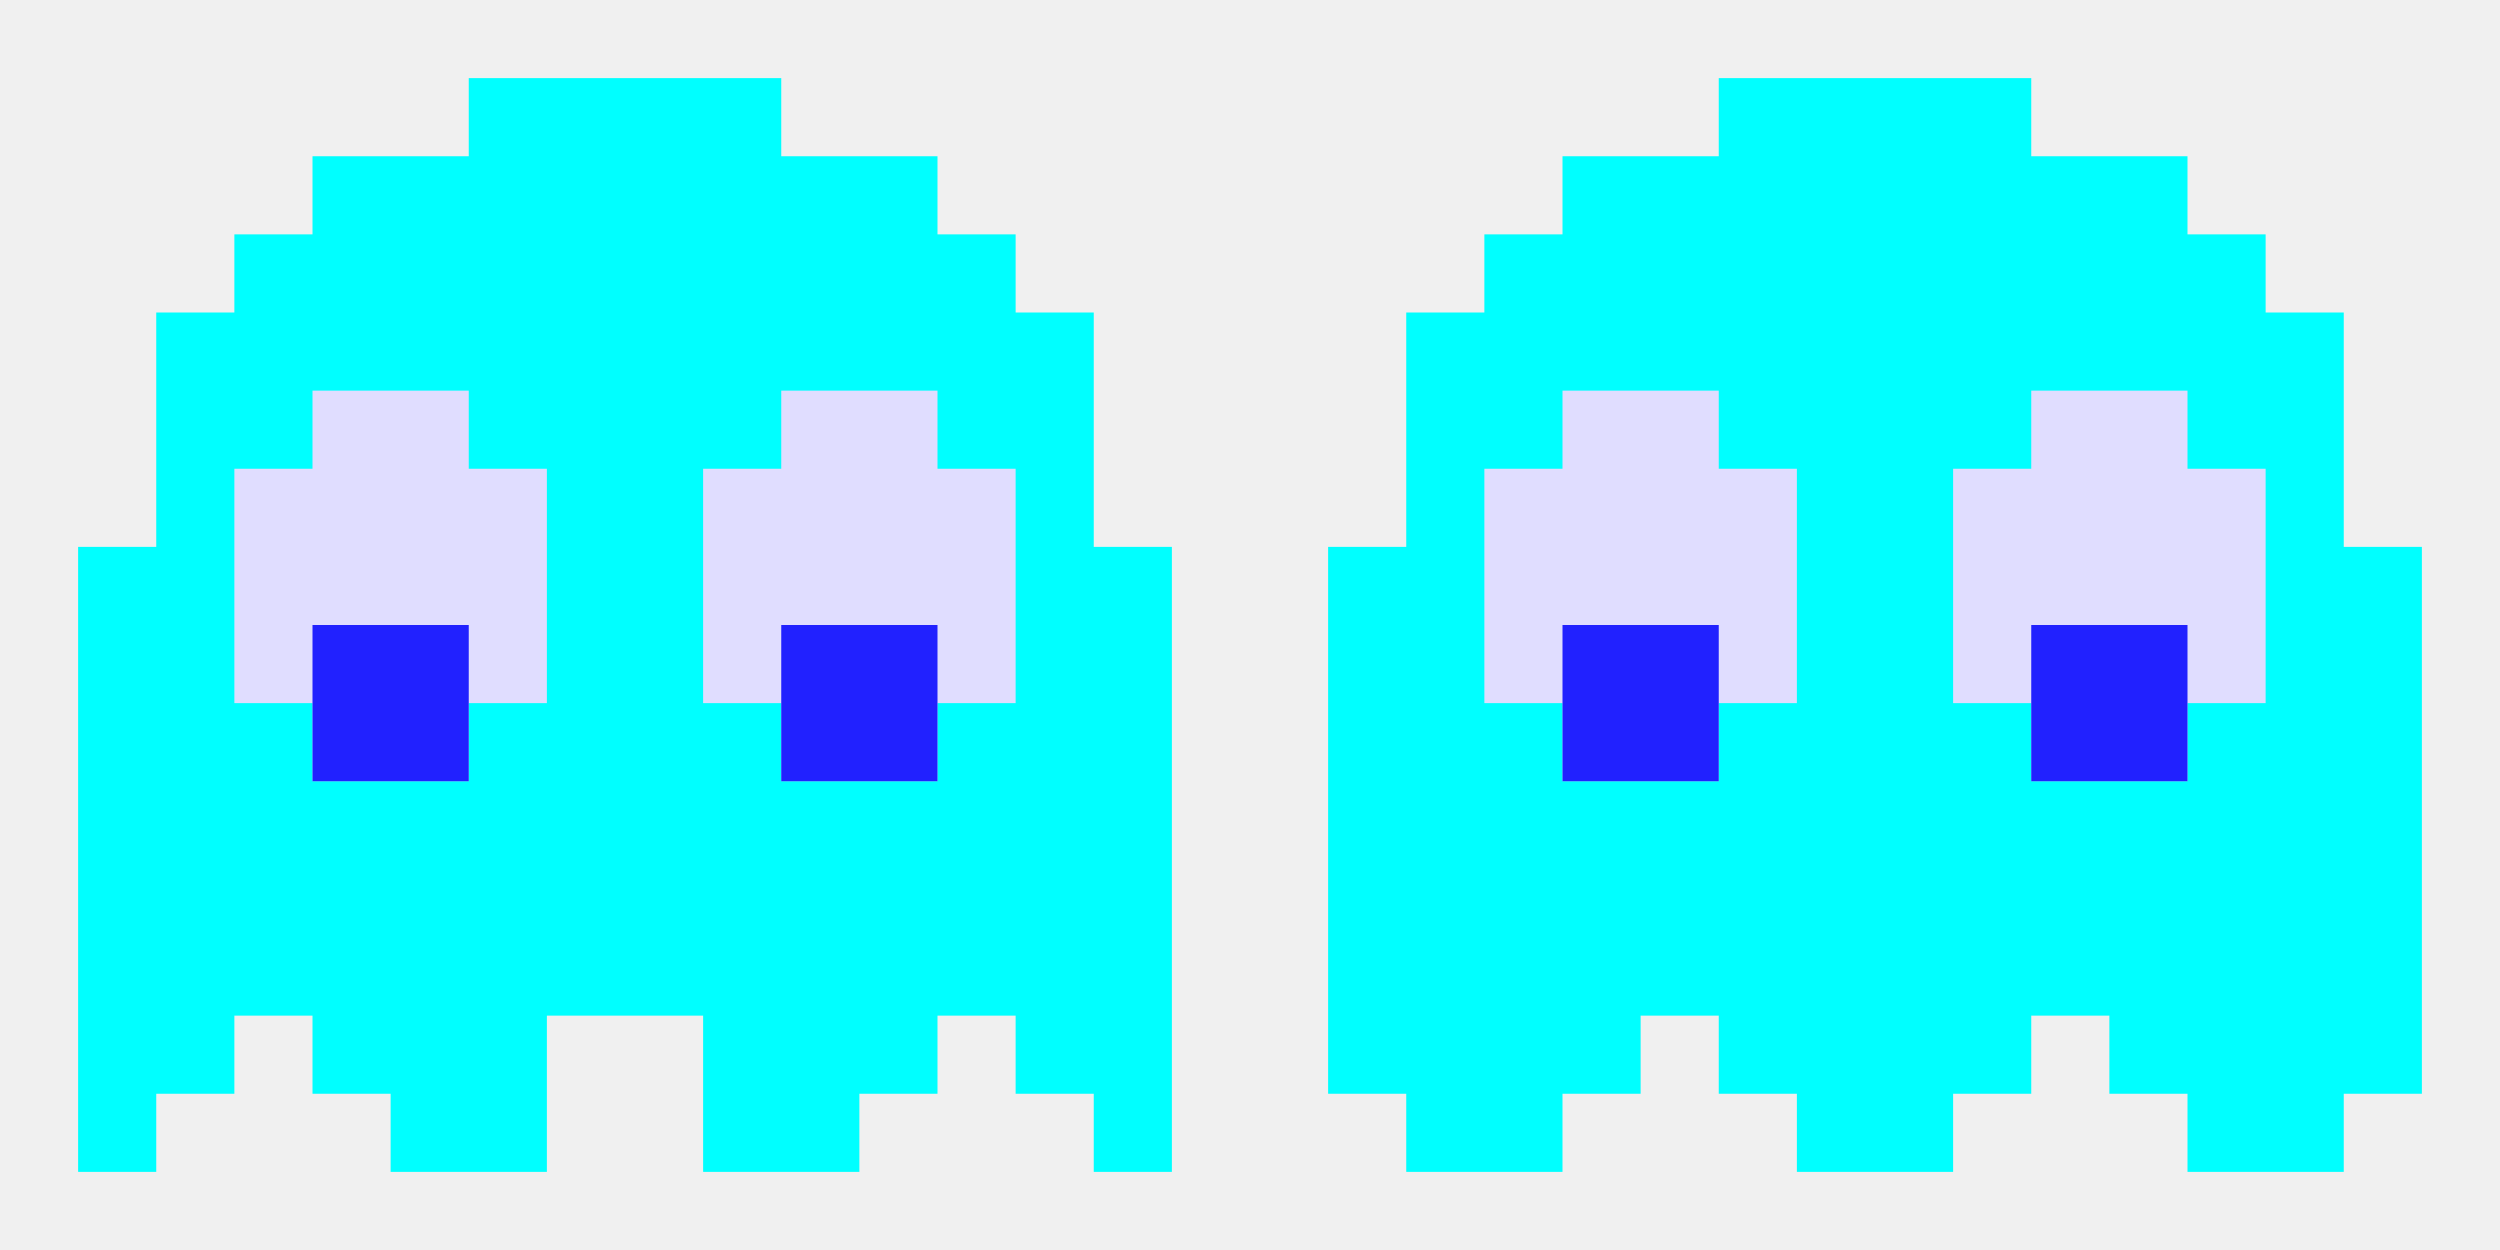
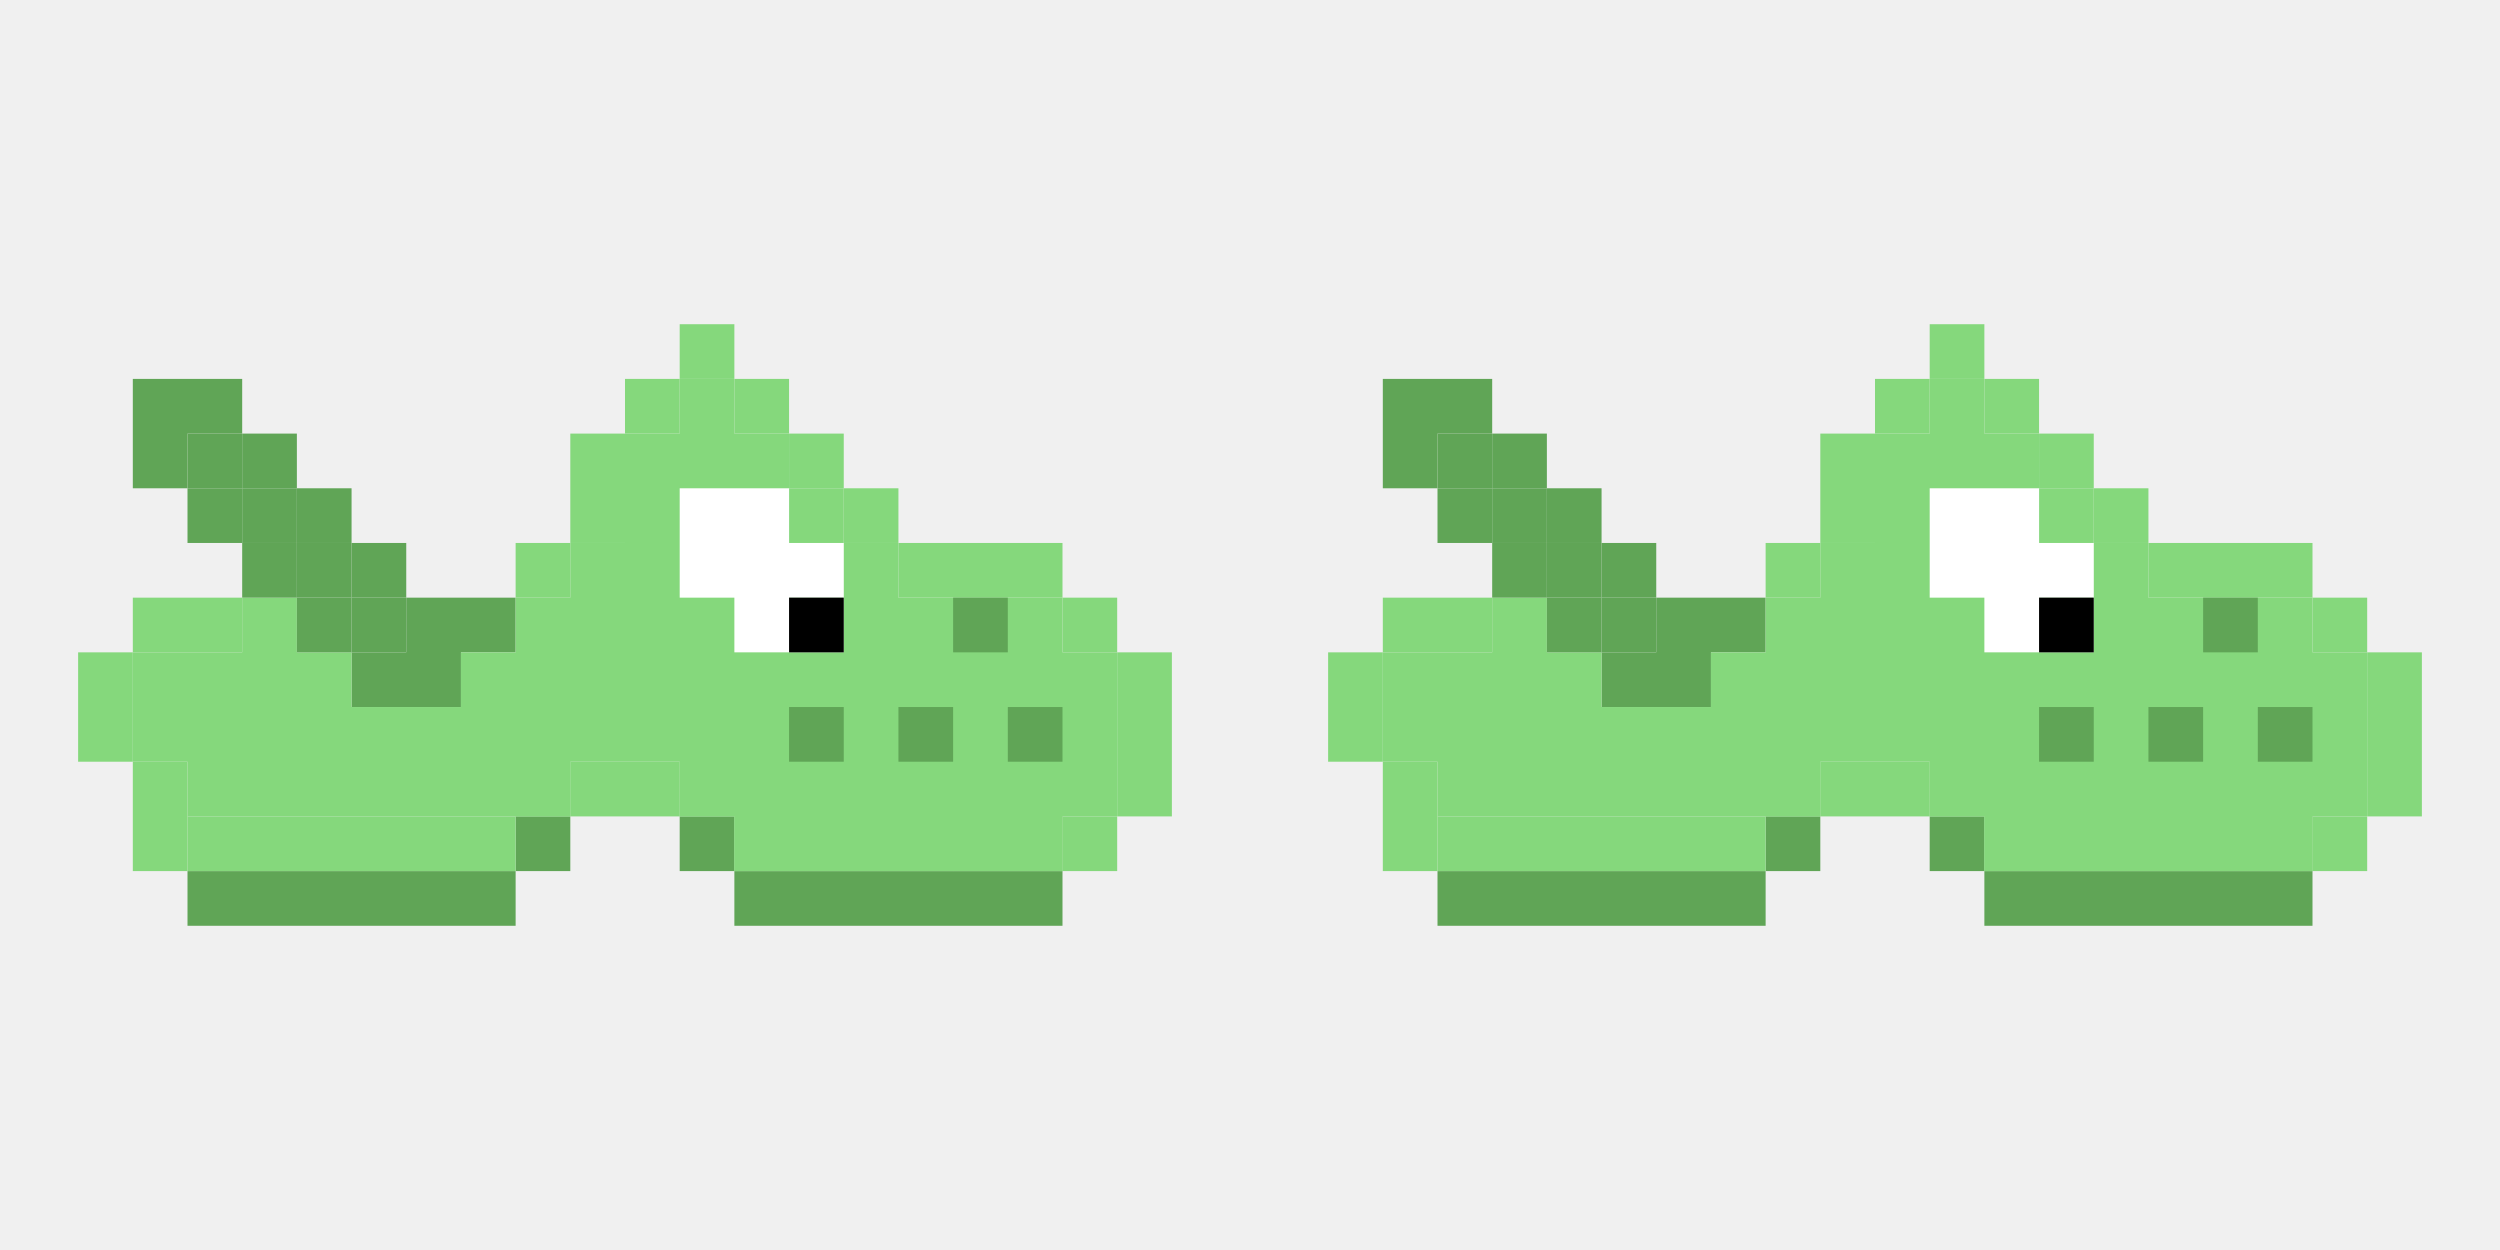
- <svg xmlns="http://www.w3.org/2000/svg" width="32" height="16" viewBox="0 0 32 16" fill="none">
-   <path d="M3 3V4H2V7H1V15H2V14H3V13H4V14H5V15H7V13H9V15H11V14H12V13H13V14H14V15H15V7H14V4H13V3H12V2H10V1H6V2H5H4V3H3Z" fill="#00FFFF" />
-   <path d="M4 9V10H6V9H7V6H6V5H4V6H3V9H4Z" fill="#E0DDFF" />
-   <path d="M4 10V8H6V10H4Z" fill="#2121FF" />
-   <path d="M10 9V10H12V9H13V6H12V5H10V6H9V9H10Z" fill="#E0DDFF" />
-   <path d="M10 10V8H12V10H10Z" fill="#2121FF" />
-   <path d="M19 3V4H18V7H17V14H18V15H20V14H21V13H22V14H23V15H25V14H26V13H27V14H28V15H30V14H31V7H30V4H29V3H28V2H26V1H22V2H21H20V3H19Z" fill="#00FFFF" />
-   <path d="M20 9V10H22V9H23V6H22V5H20V6H19V9H20Z" fill="#E0DDFF" />
-   <path d="M20 10V8H22V10H20Z" fill="#2121FF" />
-   <path d="M26 9V10H28V9H29V6H28V5H26V6H25V9H26Z" fill="#E0DDFF" />
-   <path d="M26 10V8H28V10H26Z" fill="#2121FF" />
+ <svg xmlns="http://www.w3.org/2000/svg" id="Calque_3" viewBox="0 0 32 16">
+   <defs>
+     <style>.cls-1{fill:#fff;}.cls-2{fill:#85d87c;}.cls-3{fill:#60a556;}</style>
+   </defs>
+   <g>
+     <rect class="cls-3" x="2.4" y="11.15" width="4.2" height=".7" />
+     <rect class="cls-3" x="9.4" y="11.15" width="4.2" height=".7" />
+     <rect class="cls-3" x="6.6" y="10.45" width=".7" height=".7" />
+     <rect class="cls-3" x="8.7" y="10.45" width=".7" height=".7" />
+     <rect class="cls-2" x="7.3" y="9.75" width="1.4" height=".7" />
+     <rect class="cls-2" x="13.6" y="10.45" width=".7" height=".7" />
+     <rect class="cls-2" x="14.3" y="8.35" width=".7" height="2.1" />
+     <rect class="cls-2" x="13.6" y="7.65" width=".7" height=".7" />
+     <rect class="cls-2" x="11.5" y="6.95" width="2.1" height=".7" />
+     <rect class="cls-2" x="10.8" y="6.25" width=".7" height=".7" />
+     <rect class="cls-2" x="10.1" y="5.55" width=".7" height=".7" />
+     <rect class="cls-2" x="1.7" y="9.75" width=".7" height="1.4" />
+     <rect class="cls-2" x="1" y="8.35" width=".7" height="1.4" />
+     <rect class="cls-2" x="1.7" y="7.65" width="1.4" height=".7" />
+     <rect class="cls-3" x="2.4" y="6.25" width=".7" height=".7" />
+     <polygon class="cls-3" points="3.1 4.85 3.1 5.55 2.4 5.55 2.4 6.25 1.7 6.25 1.7 4.85 3.1 4.85" />
+     <rect class="cls-3" x="3.1" y="5.55" width=".7" height=".7" />
+     <polygon class="cls-3" points="6.6 7.65 6.6 8.35 5.9 8.35 5.9 9.05 4.5 9.05 4.5 8.35 5.2 8.35 5.2 7.65 6.6 7.65" />
+     <rect class="cls-2" x="10.1" y="6.25" width=".7" height="1.4" />
+     <polygon class="cls-2" points="13.6 8.35 13.6 7.65 12.9 7.65 12.2 7.65 11.5 7.65 11.5 6.95 10.8 6.95 10.8 8.35 10.1 8.35 10.1 5.55 9.4 5.55 9.4 4.85 8.7 4.85 8.7 5.55 8 5.55 8 6.95 7.3 6.95 7.3 7.65 6.6 7.65 6.6 8.35 5.9 8.35 5.9 9.05 4.5 9.05 4.5 8.35 3.8 8.35 3.8 7.65 3.1 7.65 3.1 8.35 1.7 8.35 1.7 9.75 2.4 9.75 2.4 10.45 7.3 10.45 7.3 9.75 8 9.75 8.7 9.75 8.7 10.45 9.4 10.45 9.4 11.15 10.1 11.15 10.8 11.15 11.5 11.15 12.2 11.15 12.9 11.15 13.6 11.15 13.6 10.45 14.3 10.45 14.3 8.35 13.6 8.35" />
+     <rect class="cls-2" x="6.6" y="9.75" width=".7" height=".7" />
+     <rect class="cls-2" x="8.7" y="9.75" width=".7" height=".7" />
+     <rect class="cls-2" x="2.4" y="10.45" width="4.2" height=".7" />
+     <rect class="cls-2" x="12.9" y="10.45" width=".7" height=".7" />
+     <rect class="cls-2" x="10.1" y="10.45" width=".7" height=".7" />
+     <rect class="cls-2" x="9.4" y="10.45" width=".7" height=".7" />
+     <rect class="cls-2" x="10.8" y="10.45" width=".7" height=".7" />
+     <rect class="cls-2" x="11.5" y="10.45" width=".7" height=".7" />
+     <rect class="cls-3" x="11.5" y="9.05" width=".7" height=".7" />
+     <rect class="cls-3" x="12.2" y="7.65" width=".7" height=".7" />
+     <rect class="cls-3" x="10.1" y="9.05" width=".7" height=".7" />
+     <rect class="cls-3" x="12.9" y="9.05" width=".7" height=".7" />
+     <rect class="cls-2" x="12.2" y="10.45" width=".7" height=".7" />
+     <rect class="cls-3" x="4.5" y="7.65" width=".7" height=".7" />
+     <rect class="cls-3" x="3.8" y="6.95" width=".7" height=".7" />
+     <rect class="cls-3" x="3.1" y="6.25" width=".7" height=".7" />
+     <rect class="cls-3" x="2.4" y="5.55" width=".7" height=".7" />
+     <rect class="cls-3" x="3.1" y="6.95" width=".7" height=".7" />
+     <rect class="cls-3" x="3.8" y="7.65" width=".7" height=".7" />
+     <rect class="cls-2" x="6.6" y="6.95" width=".7" height=".7" />
+     <rect class="cls-2" x="7.3" y="5.55" width=".7" height="1.4" />
+     <rect class="cls-2" x="8" y="4.85" width=".7" height=".7" />
+     <rect class="cls-2" x="8.7" y="4.15" width=".7" height=".7" />
+     <rect class="cls-2" x="9.4" y="4.85" width=".7" height=".7" />
+     <rect class="cls-3" x="4.5" y="6.95" width=".7" height=".7" />
+     <rect class="cls-3" x="3.8" y="6.25" width=".7" height=".7" />
+     <polygon class="cls-1" points="10.1 6.95 10.1 6.25 9.4 6.25 8.7 6.25 8.7 6.95 8.7 7.65 9.4 7.65 9.4 8.35 10.1 8.35 10.1 7.65 10.8 7.65 10.8 6.95 10.1 6.95" />
+     <rect x="10.1" y="7.65" width=".7" height=".7" />
+   </g>
+   <g>
+     <rect class="cls-3" x="18.4" y="11.15" width="4.2" height=".7" />
+     <rect class="cls-3" x="25.4" y="11.15" width="4.2" height=".7" />
+     <rect class="cls-3" x="22.6" y="10.45" width=".7" height=".7" />
+     <rect class="cls-3" x="24.7" y="10.45" width=".7" height=".7" />
+     <rect class="cls-2" x="23.3" y="9.75" width="1.4" height=".7" />
+     <rect class="cls-2" x="29.6" y="10.45" width=".7" height=".7" />
+     <rect class="cls-2" x="30.3" y="8.35" width=".7" height="2.1" />
+     <rect class="cls-2" x="29.6" y="7.65" width=".7" height=".7" />
+     <rect class="cls-2" x="27.5" y="6.95" width="2.1" height=".7" />
+     <rect class="cls-2" x="26.8" y="6.25" width=".7" height=".7" />
+     <rect class="cls-2" x="26.1" y="5.55" width=".7" height=".7" />
+     <rect class="cls-2" x="17.7" y="9.75" width=".7" height="1.4" />
+     <rect class="cls-2" x="17" y="8.35" width=".7" height="1.4" />
+     <rect class="cls-2" x="17.7" y="7.65" width="1.4" height=".7" />
+     <rect class="cls-3" x="18.4" y="6.25" width=".7" height=".7" />
+     <polygon class="cls-3" points="19.1 4.85 19.1 5.55 18.4 5.55 18.4 6.25 17.7 6.25 17.7 4.85 19.1 4.85" />
+     <rect class="cls-3" x="19.1" y="5.55" width=".7" height=".7" />
+     <polygon class="cls-3" points="22.6 7.65 22.6 8.35 21.9 8.35 21.9 9.05 20.5 9.05 20.5 8.35 21.2 8.35 21.2 7.65 22.6 7.65" />
+     <rect class="cls-2" x="26.1" y="6.25" width=".7" height="1.4" />
+     <polygon class="cls-2" points="29.6 8.35 29.6 7.65 28.9 7.65 28.2 7.65 27.5 7.65 27.5 6.95 26.8 6.95 26.8 8.35 26.1 8.35 26.1 5.55 25.4 5.55 25.4 4.85 24.7 4.85 24.7 5.55 24 5.55 24 6.95 23.3 6.95 23.3 7.65 22.6 7.65 22.6 8.35 21.9 8.35 21.9 9.05 20.5 9.05 20.5 8.35 19.8 8.35 19.8 7.65 19.1 7.65 19.1 8.35 17.7 8.35 17.7 9.75 18.4 9.75 18.4 10.45 23.3 10.45 23.3 9.75 24 9.75 24.7 9.75 24.7 10.45 25.4 10.45 25.4 11.15 26.1 11.15 26.8 11.15 27.5 11.15 28.2 11.15 28.9 11.15 29.6 11.15 29.6 10.45 30.3 10.45 30.3 8.35 29.6 8.35" />
+     <rect class="cls-2" x="22.6" y="9.75" width=".7" height=".7" />
+     <rect class="cls-2" x="24.7" y="9.75" width=".7" height=".7" />
+     <rect class="cls-2" x="18.4" y="10.45" width="4.2" height=".7" />
+     <rect class="cls-2" x="28.9" y="10.45" width=".7" height=".7" />
+     <rect class="cls-2" x="26.1" y="10.45" width=".7" height=".7" />
+     <rect class="cls-2" x="25.4" y="10.45" width=".7" height=".7" />
+     <rect class="cls-2" x="26.8" y="10.45" width=".7" height=".7" />
+     <rect class="cls-2" x="27.5" y="10.45" width=".7" height=".7" />
+     <rect class="cls-3" x="27.5" y="9.05" width=".7" height=".7" />
+     <rect class="cls-3" x="28.2" y="7.65" width=".7" height=".7" />
+     <rect class="cls-3" x="26.1" y="9.05" width=".7" height=".7" />
+     <rect class="cls-3" x="28.9" y="9.05" width=".7" height=".7" />
+     <rect class="cls-2" x="28.2" y="10.45" width=".7" height=".7" />
+     <rect class="cls-3" x="20.5" y="7.65" width=".7" height=".7" />
+     <rect class="cls-3" x="19.8" y="6.95" width=".7" height=".7" />
+     <rect class="cls-3" x="19.1" y="6.25" width=".7" height=".7" />
+     <rect class="cls-3" x="18.4" y="5.55" width=".7" height=".7" />
+     <rect class="cls-3" x="19.1" y="6.95" width=".7" height=".7" />
+     <rect class="cls-3" x="19.8" y="7.65" width=".7" height=".7" />
+     <rect class="cls-2" x="22.6" y="6.95" width=".7" height=".7" />
+     <rect class="cls-2" x="23.3" y="5.55" width=".7" height="1.4" />
+     <rect class="cls-2" x="24" y="4.85" width=".7" height=".7" />
+     <rect class="cls-2" x="24.7" y="4.15" width=".7" height=".7" />
+     <rect class="cls-2" x="25.4" y="4.85" width=".7" height=".7" />
+     <rect class="cls-3" x="20.5" y="6.95" width=".7" height=".7" />
+     <rect class="cls-3" x="19.8" y="6.25" width=".7" height=".7" />
+     <polygon class="cls-1" points="26.1 6.95 26.1 6.25 25.4 6.25 24.7 6.25 24.7 6.95 24.7 7.65 25.4 7.65 25.4 8.35 26.1 8.35 26.1 7.65 26.8 7.65 26.8 6.95 26.1 6.95" />
+     <rect x="26.1" y="7.65" width=".7" height=".7" />
+   </g>
</svg>
